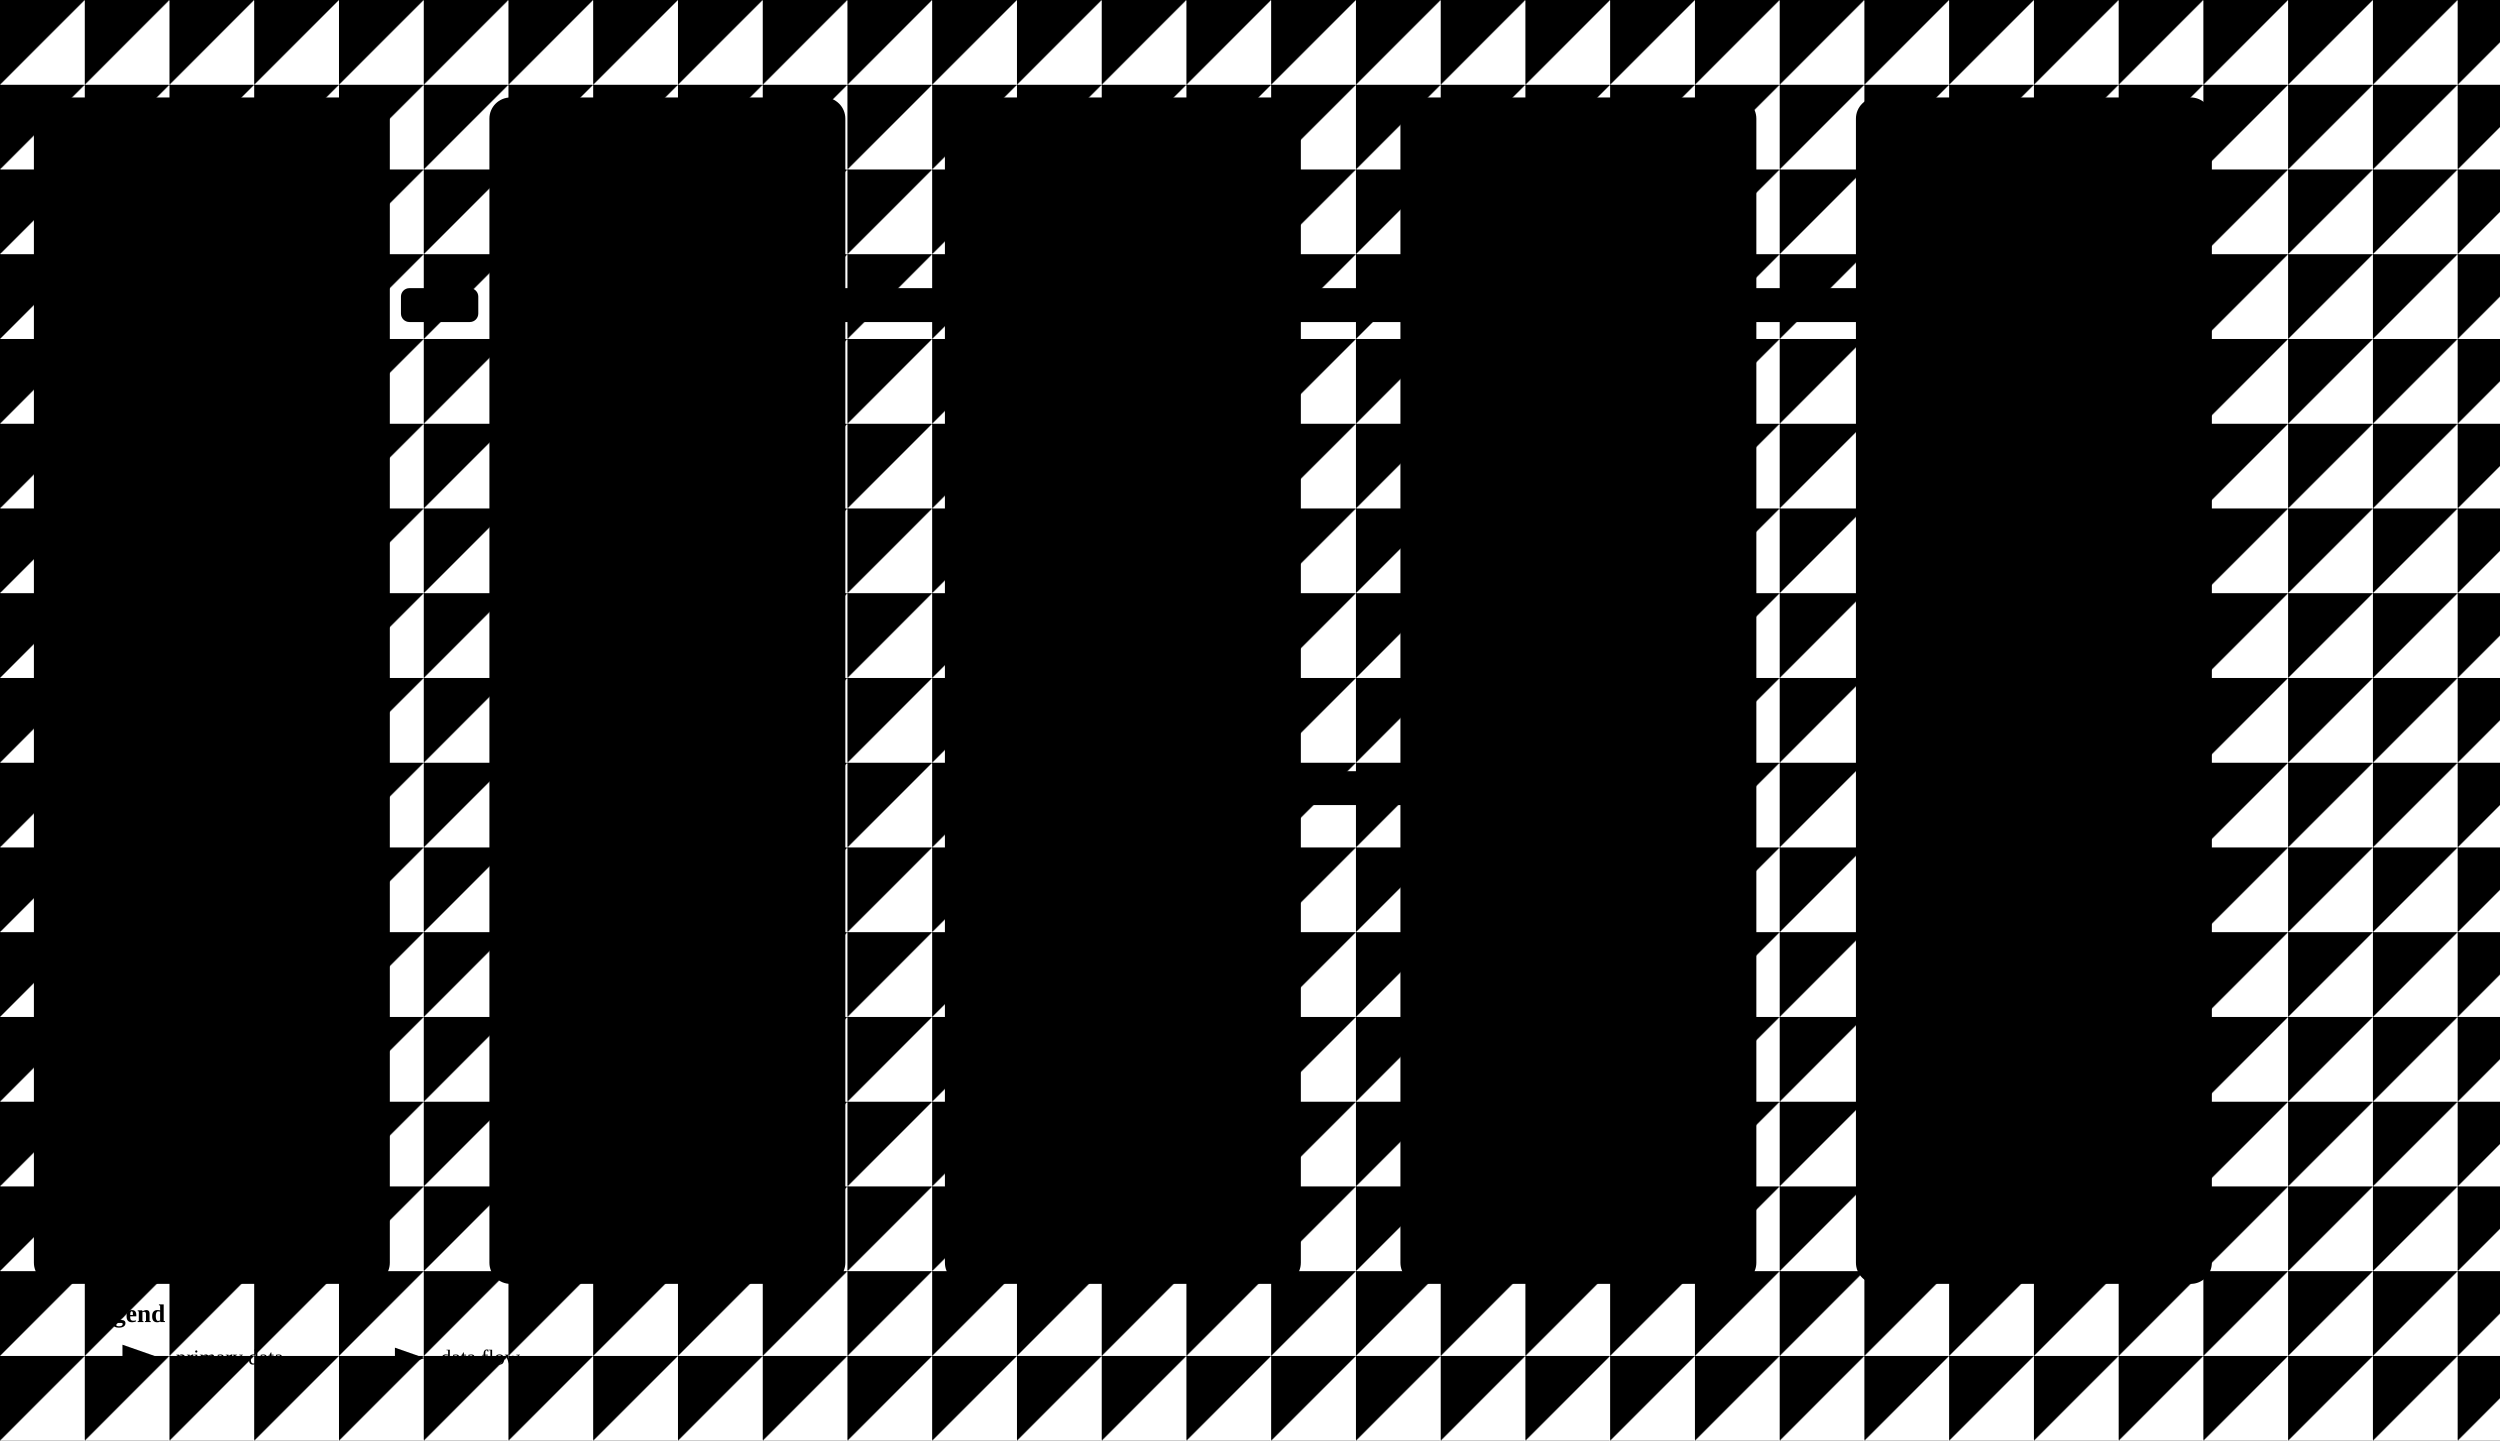
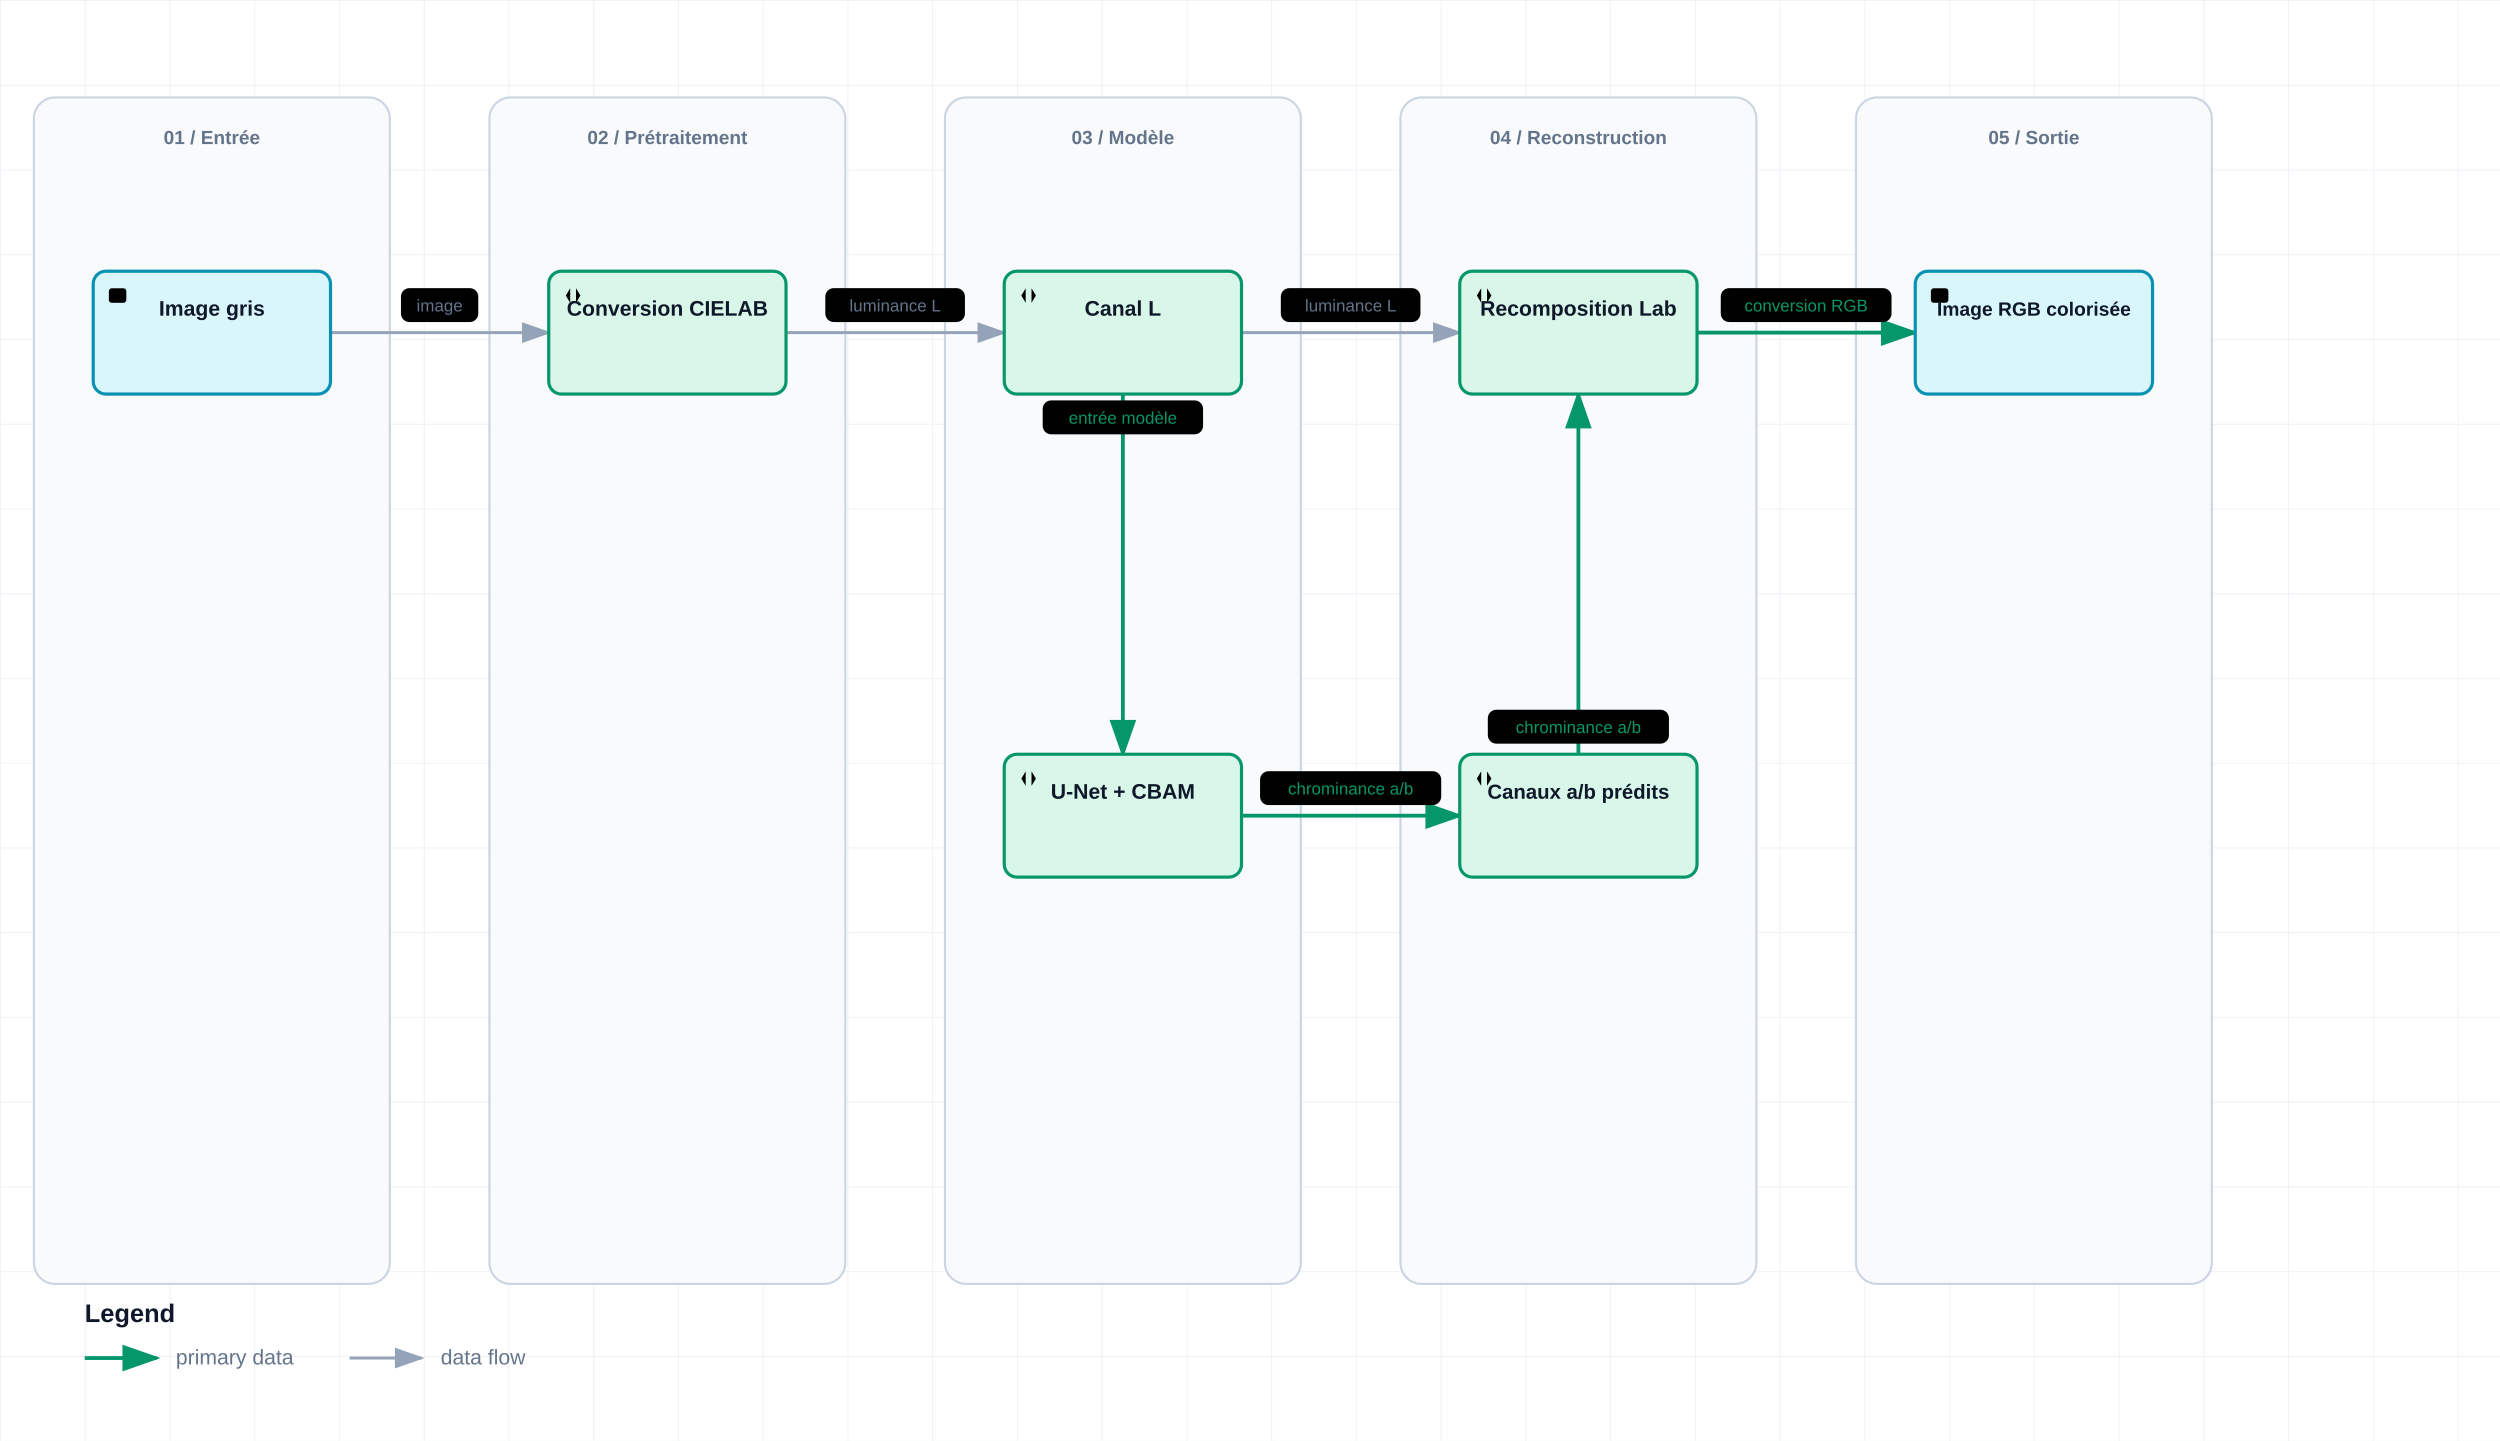
<svg viewBox="0 0 1180 680" role="img" lang="en" aria-labelledby="archify-diagram-title archify-diagram-description" data-preset="classic" data-quality-profile="showcase">
+   <style>.c-grid{stroke:#e2e8f0;fill:none}.c-lane{fill:#f8fafc;stroke:#cbd5e1}.c-frontend{fill:#d9f7fb;stroke:#0891b2}.c-backend{fill:#d9f7e9;stroke:#059669}.t-primary{fill:#0f172a}.t-muted{fill:#64748b}.t-dim{fill:#64748b}.t-frontend{fill:#0891b2}.t-backend{fill:#059669}.a-default{stroke:#94a3b8;fill:none}.a-emphasis{stroke:#059669;fill:none}.m-default{fill:#94a3b8}.m-emphasis{fill:#059669}text{font-family:Arial,sans-serif}</style>
  <defs>
    <marker id="arrowhead" markerWidth="10" markerHeight="7" refX="9" refY="3.5" orient="auto">
      <polygon points="0 0, 10 3.5, 0 7" class="m-default" />
    </marker>
    <marker id="arrowhead-emphasis" markerWidth="10" markerHeight="7" refX="9" refY="3.5" orient="auto">
      <polygon points="0 0, 10 3.5, 0 7" class="m-emphasis" />
    </marker>
    <marker id="arrowhead-security" markerWidth="10" markerHeight="7" refX="9" refY="3.5" orient="auto">
      <polygon points="0 0, 10 3.5, 0 7" class="m-security" />
    </marker>
    <marker id="arrowhead-dashed" markerWidth="10" markerHeight="7" refX="9" refY="3.5" orient="auto">
      <polygon points="0 0, 10 3.5, 0 7" class="m-dashed" />
    </marker>
    <pattern id="grid" width="40" height="40" patternUnits="userSpaceOnUse">
      <path d="M 40 0 L 0 0 0 40" class="c-grid" stroke-width="0.5" />
    </pattern>
  </defs>
  <rect width="100%" height="100%" fill="url(#grid)" />
  <rect data-graph-role="structural-frame" data-composition-frame-kind="stage" data-composition-frame-id="0" x="16" y="46" width="168" height="560" rx="10" class="c-lane" stroke-width="1" />
  <text x="100" y="68" class="t-dim" font-size="9" font-weight="600" text-anchor="middle">01 / Entrée</text>
  <rect data-graph-role="structural-frame" data-composition-frame-kind="stage" data-composition-frame-id="1" x="231" y="46" width="168" height="560" rx="10" class="c-lane" stroke-width="1" />
  <text x="315" y="68" class="t-dim" font-size="9" font-weight="600" text-anchor="middle">02 / Prétraitement</text>
  <rect data-graph-role="structural-frame" data-composition-frame-kind="stage" data-composition-frame-id="2" x="446" y="46" width="168" height="560" rx="10" class="c-lane" stroke-width="1" />
  <text x="530" y="68" class="t-dim" font-size="9" font-weight="600" text-anchor="middle">03 / Modèle</text>
  <rect data-graph-role="structural-frame" data-composition-frame-kind="stage" data-composition-frame-id="3" x="661" y="46" width="168" height="560" rx="10" class="c-lane" stroke-width="1" />
  <text x="745" y="68" class="t-dim" font-size="9" font-weight="600" text-anchor="middle">04 / Reconstruction</text>
  <rect data-graph-role="structural-frame" data-composition-frame-kind="stage" data-composition-frame-id="4" x="876" y="46" width="168" height="560" rx="10" class="c-lane" stroke-width="1" />
  <text x="960" y="68" class="t-dim" font-size="9" font-weight="600" text-anchor="middle">05 / Sortie</text>
  <path data-edge-from="input-gray" data-edge-to="lab" data-edge-label="image" data-edge-key="0" data-composition-points="156,157;259,157" d="M 156 157 L 259 157" class="a-default" stroke-width="1.4" marker-end="url(#arrowhead)" />
  <path data-edge-from="lab" data-edge-to="l-channel" data-edge-label="luminance L" data-edge-key="1" data-composition-points="371,157;474,157" d="M 371 157 L 474 157" class="a-default" stroke-width="1.4" marker-end="url(#arrowhead)" />
  <path data-edge-from="l-channel" data-edge-to="unet-cbam" data-edge-label="entrée modèle" data-edge-key="2" data-composition-points="530,186;530,356" d="M 530 186 L 530 356" class="a-emphasis" stroke-width="1.8" marker-end="url(#arrowhead-emphasis)" />
  <path data-edge-from="unet-cbam" data-edge-to="ab-channels" data-edge-label="chrominance a/b" data-edge-key="3" data-composition-points="586,385;689,385" d="M 586 385 L 689 385" class="a-emphasis" stroke-width="1.8" marker-end="url(#arrowhead-emphasis)" />
  <path data-edge-from="l-channel" data-edge-to="lab-recompose" data-edge-label="luminance L" data-edge-key="4" data-composition-points="586,157;689,157" d="M 586 157 L 689 157" class="a-default" stroke-width="1.4" marker-end="url(#arrowhead)" />
  <path data-edge-from="ab-channels" data-edge-to="lab-recompose" data-edge-label="chrominance a/b" data-edge-key="5" data-composition-points="745,356;745,186" d="M 745 356 L 745 186" class="a-emphasis" stroke-width="1.8" marker-end="url(#arrowhead-emphasis)" />
  <path data-edge-from="lab-recompose" data-edge-to="output-rgb" data-edge-label="conversion RGB" data-edge-key="6" data-composition-points="801,157;904,157" d="M 801 157 L 904 157" class="a-emphasis" stroke-width="1.8" marker-end="url(#arrowhead-emphasis)" />
  <g id="node-input-gray" data-node-id="input-gray" data-node-label="Image gris" tabindex="0" role="button" aria-label="Focus Image gris, 01 / Entrée" aria-pressed="false" data-node-kind="frontend" data-node-context="01 / Entrée">
    <rect x="44" y="128" width="112" height="58" rx="6" class="c-mask" />
    <rect x="44" y="128" width="112" height="58" rx="6" class="c-frontend" stroke-width="1.5" />
    <g aria-hidden="true" data-semantic-sigil="frontend" class="semantic-sigil s-frontend" transform="translate(50 134) scale(0.6875)">
      <rect x="2" y="3" width="12" height="10" rx="2" />
      <path d="M2 6.5h12" />
      <circle cx="4.1" cy="4.8" r=".7" class="sigil-fill" />
      <circle cx="6.3" cy="4.8" r=".7" class="sigil-fill" />
    </g>
    <text data-node-label="" x="100" y="149" class="t-primary" font-size="10" font-weight="600" text-anchor="middle">Image gris</text>
  </g>
  <g id="node-lab" data-node-id="lab" data-node-label="Conversion CIELAB" tabindex="0" role="button" aria-label="Focus Conversion CIELAB, 02 / Prétraitement" aria-pressed="false" data-node-kind="backend" data-node-context="02 / Prétraitement">
    <rect x="259" y="128" width="112" height="58" rx="6" class="c-mask" />
    <rect x="259" y="128" width="112" height="58" rx="6" class="c-backend" stroke-width="1.5" />
    <g aria-hidden="true" data-semantic-sigil="backend" class="semantic-sigil s-backend" transform="translate(265 134) scale(0.6875)">
      <path d="M6 3 3 8l3 5M10 3l3 5-3 5" />
    </g>
    <text data-node-label="" x="315" y="149" class="t-primary" font-size="10" font-weight="600" text-anchor="middle">Conversion CIELAB</text>
  </g>
  <g id="node-l-channel" data-node-id="l-channel" data-node-label="Canal L" tabindex="0" role="button" aria-label="Focus Canal L, 03 / Modèle" aria-pressed="false" data-node-kind="backend" data-node-context="03 / Modèle">
    <rect x="474" y="128" width="112" height="58" rx="6" class="c-mask" />
    <rect x="474" y="128" width="112" height="58" rx="6" class="c-backend" stroke-width="1.5" />
    <g aria-hidden="true" data-semantic-sigil="backend" class="semantic-sigil s-backend" transform="translate(480 134) scale(0.6875)">
      <path d="M6 3 3 8l3 5M10 3l3 5-3 5" />
    </g>
    <text data-node-label="" x="530" y="149" class="t-primary" font-size="10" font-weight="600" text-anchor="middle">Canal L</text>
  </g>
  <g id="node-unet-cbam" data-node-id="unet-cbam" data-node-label="U-Net + CBAM" tabindex="0" role="button" aria-label="Focus U-Net + CBAM, 03 / Modèle" aria-pressed="false" data-node-kind="backend" data-node-context="03 / Modèle">
    <rect x="474" y="356" width="112" height="58" rx="6" class="c-mask" />
    <rect x="474" y="356" width="112" height="58" rx="6" class="c-backend" stroke-width="1.5" />
    <g aria-hidden="true" data-semantic-sigil="backend" class="semantic-sigil s-backend" transform="translate(480 362) scale(0.6875)">
      <path d="M6 3 3 8l3 5M10 3l3 5-3 5" />
    </g>
    <text data-node-label="" x="530" y="377" class="t-primary" font-size="10" font-weight="600" text-anchor="middle">U-Net + CBAM</text>
  </g>
  <g id="node-ab-channels" data-node-id="ab-channels" data-node-label="Canaux a/b prédits" tabindex="0" role="button" aria-label="Focus Canaux a/b prédits, 04 / Reconstruction" aria-pressed="false" data-node-kind="backend" data-node-context="04 / Reconstruction">
    <rect x="689" y="356" width="112" height="58" rx="6" class="c-mask" />
    <rect x="689" y="356" width="112" height="58" rx="6" class="c-backend" stroke-width="1.5" />
    <g aria-hidden="true" data-semantic-sigil="backend" class="semantic-sigil s-backend" transform="translate(695 362) scale(0.6875)">
      <path d="M6 3 3 8l3 5M10 3l3 5-3 5" />
    </g>
    <text data-node-label="" x="745" y="377" class="t-primary" font-size="9.6" font-weight="600" text-anchor="middle">Canaux a/b prédits</text>
  </g>
  <g id="node-lab-recompose" data-node-id="lab-recompose" data-node-label="Recomposition Lab" tabindex="0" role="button" aria-label="Focus Recomposition Lab, 04 / Reconstruction" aria-pressed="false" data-node-kind="backend" data-node-context="04 / Reconstruction">
    <rect x="689" y="128" width="112" height="58" rx="6" class="c-mask" />
    <rect x="689" y="128" width="112" height="58" rx="6" class="c-backend" stroke-width="1.5" />
    <g aria-hidden="true" data-semantic-sigil="backend" class="semantic-sigil s-backend" transform="translate(695 134) scale(0.6875)">
      <path d="M6 3 3 8l3 5M10 3l3 5-3 5" />
    </g>
    <text data-node-label="" x="745" y="149" class="t-primary" font-size="10" font-weight="600" text-anchor="middle">Recomposition Lab</text>
  </g>
  <g id="node-output-rgb" data-node-id="output-rgb" data-node-label="Image RGB colorisée" tabindex="0" role="button" aria-label="Focus Image RGB colorisée, 05 / Sortie" aria-pressed="false" data-node-kind="frontend" data-node-context="05 / Sortie">
    <rect x="904" y="128" width="112" height="58" rx="6" class="c-mask" />
    <rect x="904" y="128" width="112" height="58" rx="6" class="c-frontend" stroke-width="1.5" />
    <g aria-hidden="true" data-semantic-sigil="frontend" class="semantic-sigil s-frontend" transform="translate(910 134) scale(0.6875)">
      <rect x="2" y="3" width="12" height="10" rx="2" />
      <path d="M2 6.5h12" />
      <circle cx="4.1" cy="4.8" r=".7" class="sigil-fill" />
      <circle cx="6.3" cy="4.8" r=".7" class="sigil-fill" />
    </g>
    <text data-node-label="" x="960" y="149" class="t-primary" font-size="9.1" font-weight="600" text-anchor="middle">Image RGB colorisée</text>
  </g>
  <g data-detail="context" data-edge-from="input-gray" data-edge-to="lab" data-edge-label="image" data-edge-key="0">
    <rect x="189.25" y="136" width="36.5" height="16" rx="4" class="c-mask" />
    <text x="207.5" y="147" class="t-muted" font-size="8" text-anchor="middle">image</text>
  </g>
  <g data-detail="context" data-edge-from="lab" data-edge-to="l-channel" data-edge-label="luminance L" data-edge-key="1">
    <rect x="389.55" y="136" width="65.9" height="16" rx="4" class="c-mask" />
    <text x="422.5" y="147" class="t-muted" font-size="8" text-anchor="middle">luminance L</text>
  </g>
  <g data-detail="context" data-edge-from="l-channel" data-edge-to="unet-cbam" data-edge-label="entrée modèle" data-edge-key="2">
    <rect x="492.15" y="189" width="75.7" height="16" rx="4" class="c-mask" />
    <text x="530" y="200" class="t-backend" font-size="8" text-anchor="middle">entrée modèle</text>
  </g>
  <g data-detail="context" data-edge-from="unet-cbam" data-edge-to="ab-channels" data-edge-label="chrominance a/b" data-edge-key="3">
    <rect x="594.75" y="364" width="85.5" height="16" rx="4" class="c-mask" />
    <text x="637.5" y="375" class="t-backend" font-size="8" text-anchor="middle">chrominance a/b</text>
  </g>
  <g data-detail="context" data-edge-from="l-channel" data-edge-to="lab-recompose" data-edge-label="luminance L" data-edge-key="4">
    <rect x="604.55" y="136" width="65.9" height="16" rx="4" class="c-mask" />
    <text x="637.5" y="147" class="t-muted" font-size="8" text-anchor="middle">luminance L</text>
  </g>
  <g data-detail="context" data-edge-from="ab-channels" data-edge-to="lab-recompose" data-edge-label="chrominance a/b" data-edge-key="5">
    <rect x="702.25" y="335" width="85.5" height="16" rx="4" class="c-mask" />
    <text x="745" y="346" class="t-backend" font-size="8" text-anchor="middle">chrominance a/b</text>
  </g>
  <g data-detail="context" data-edge-from="lab-recompose" data-edge-to="output-rgb" data-edge-label="conversion RGB" data-edge-key="6">
    <rect x="812.2" y="136" width="80.6" height="16" rx="4" class="c-mask" />
    <text x="852.5" y="147" class="t-backend" font-size="8" text-anchor="middle">conversion RGB</text>
  </g>
  <g data-legend="">
    <text x="40" y="624" class="t-primary" font-size="12" font-weight="650">Legend</text>
    <g data-legend-semantic-kind="emphasis" data-legend-x="40" data-legend-baseline="644" data-legend-width="103">
      <path d="M 40 641 L 74 641" class="a-emphasis" stroke-width="1.8" marker-end="url(#arrowhead-emphasis)" />
      <text x="83" y="644" class="t-muted" font-size="10" font-weight="500">primary data</text>
    </g>
    <g data-legend-semantic-kind="default" data-legend-x="165" data-legend-baseline="644" data-legend-width="88">
      <path d="M 165 641 L 199 641" class="a-default" stroke-width="1.4" marker-end="url(#arrowhead)" />
      <text x="208" y="644" class="t-muted" font-size="10" font-weight="500">data flow</text>
    </g>
  </g>
</svg>
